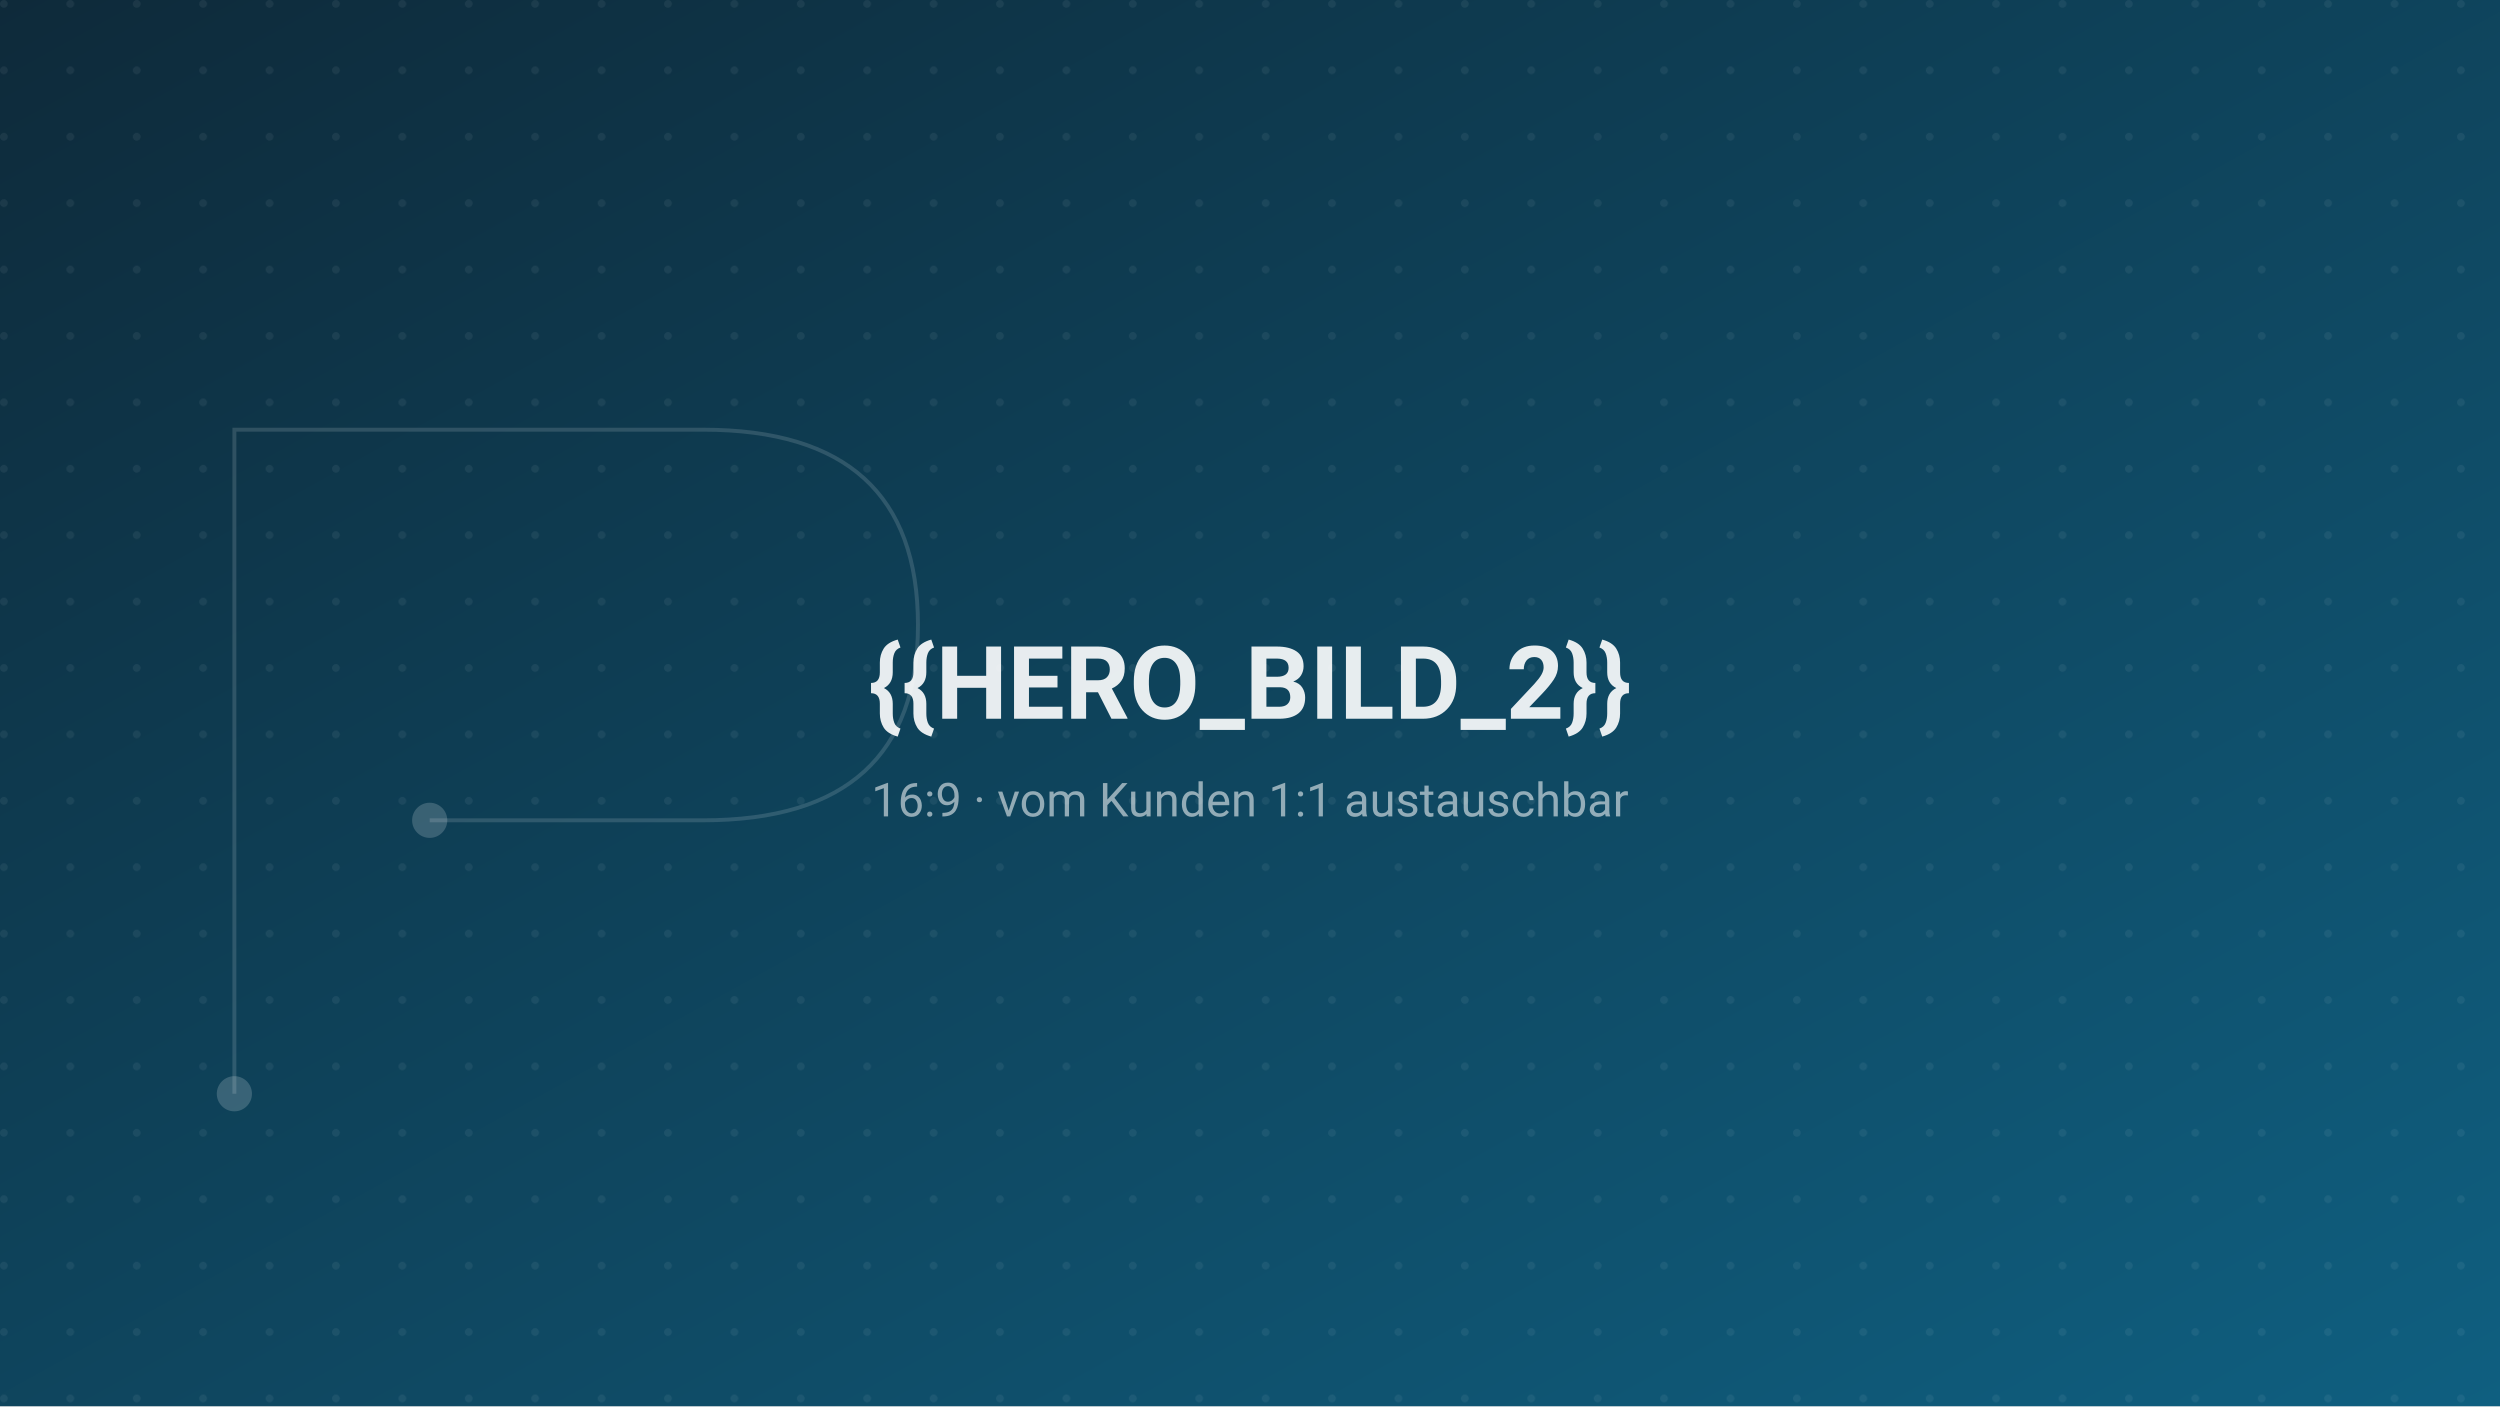
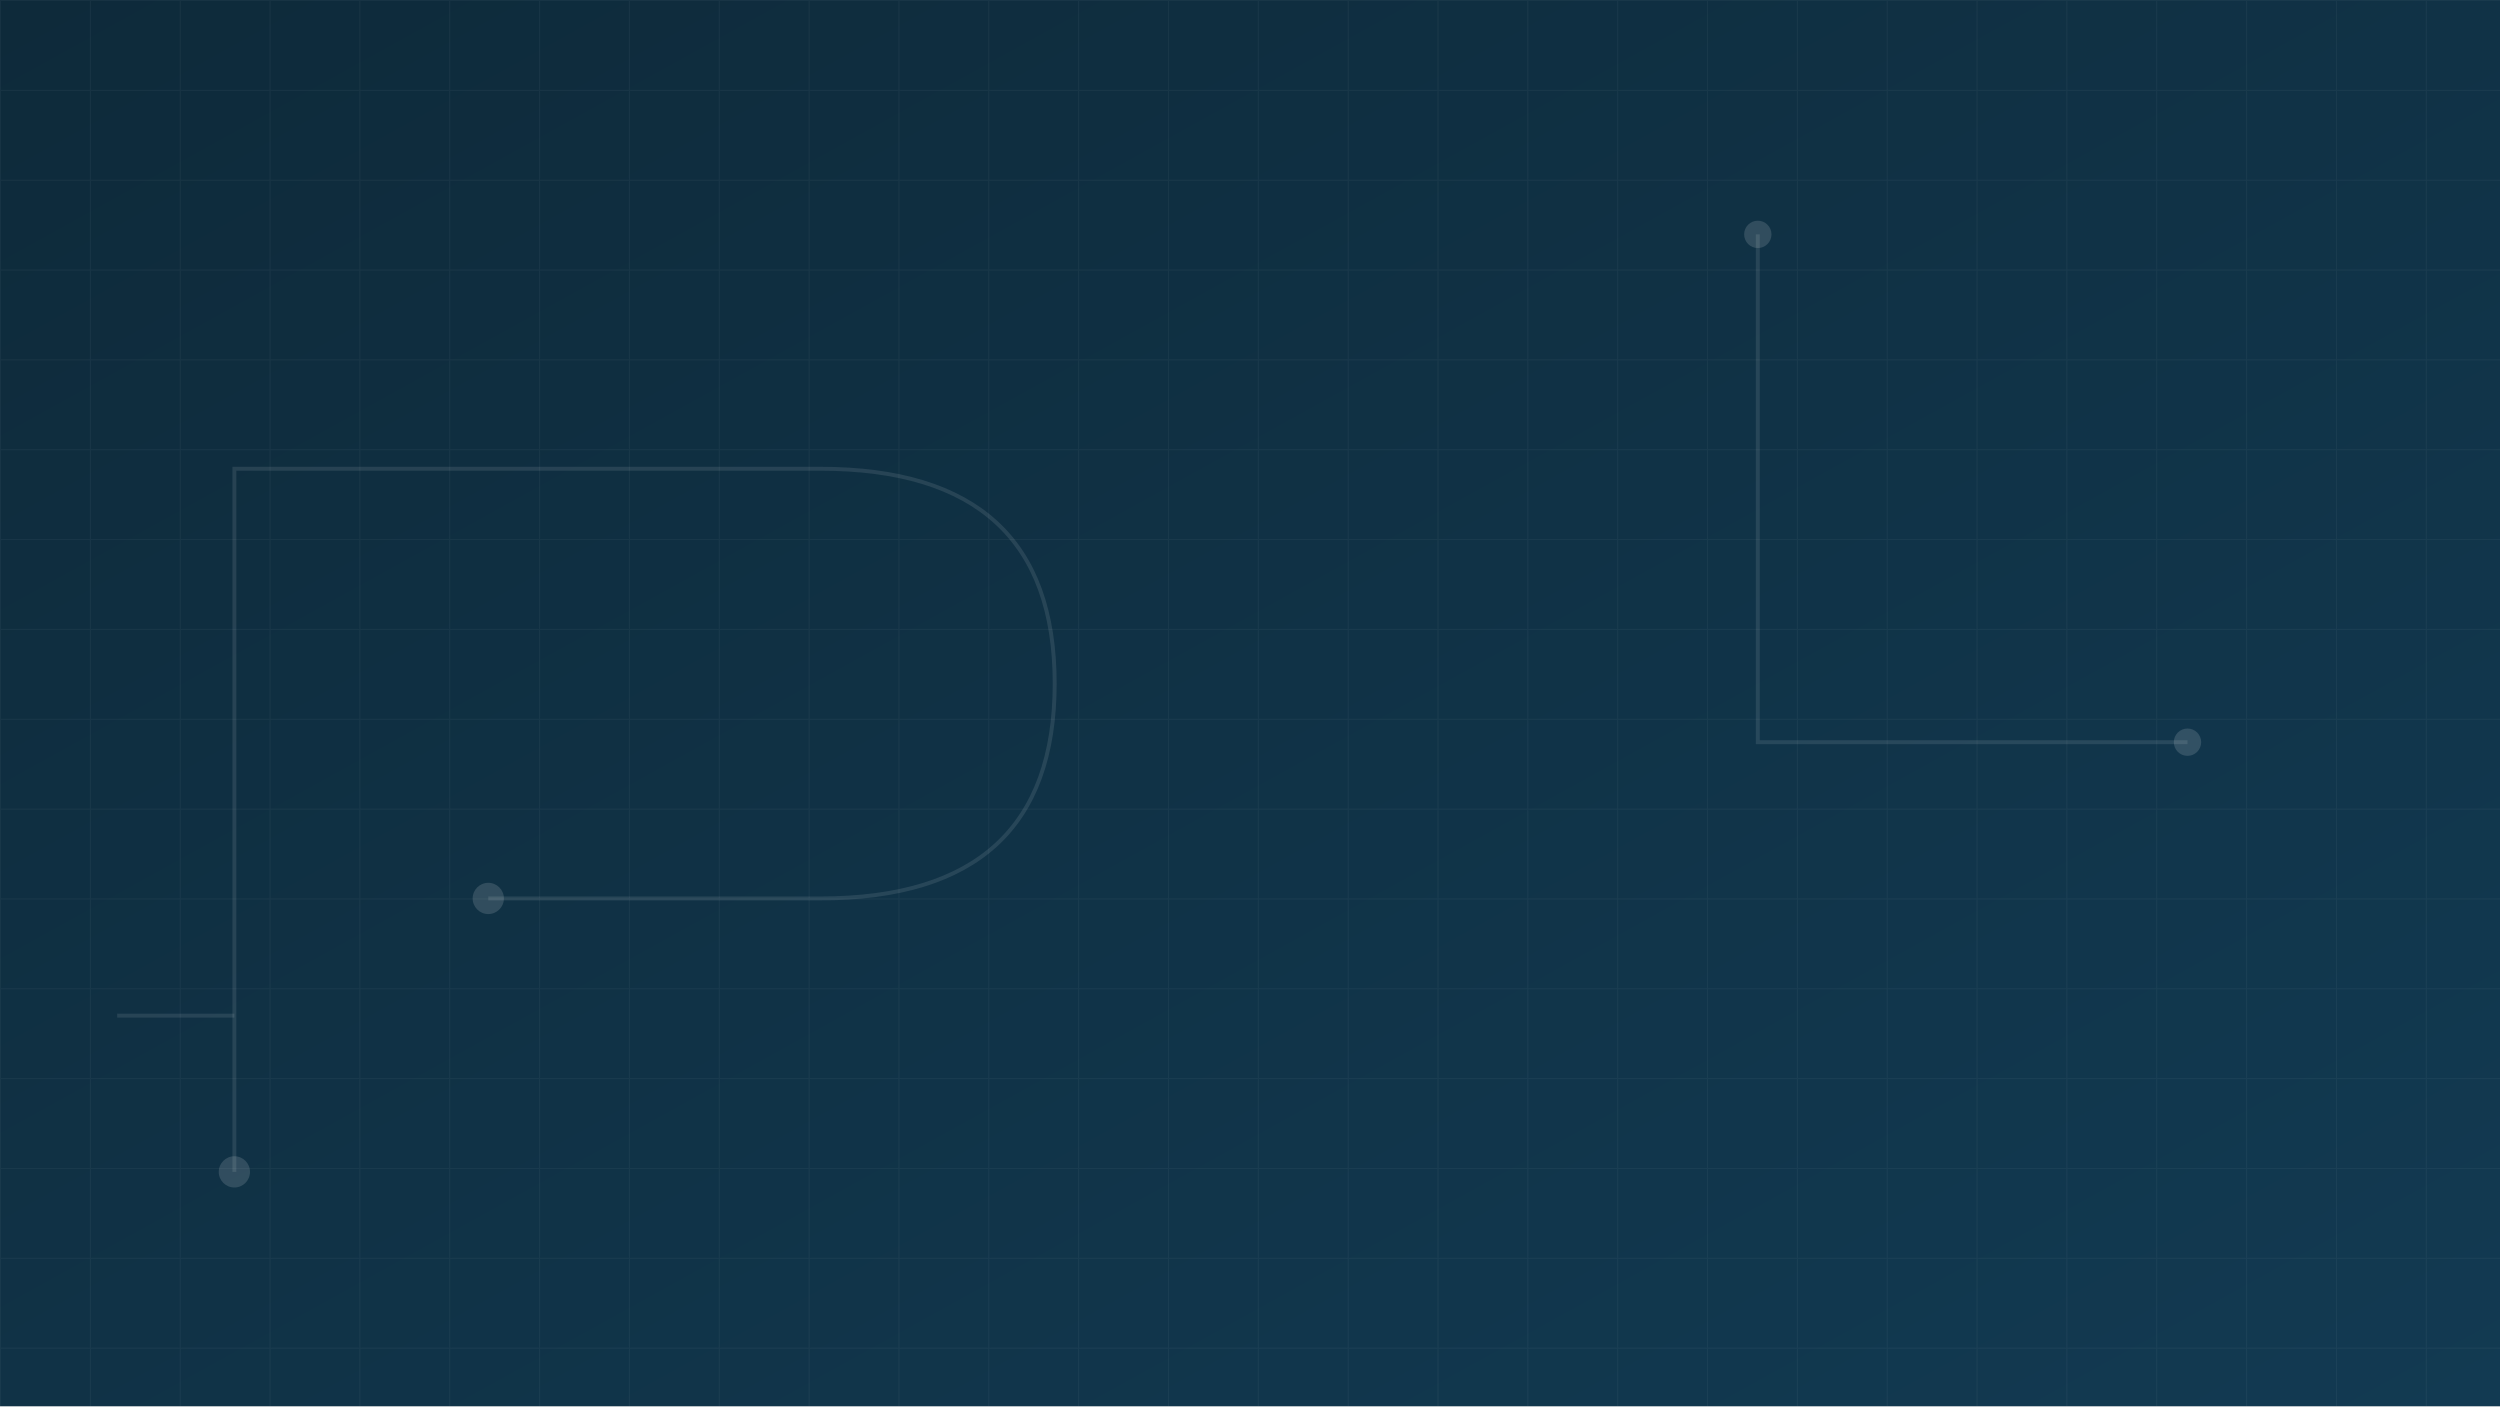
- <svg xmlns="http://www.w3.org/2000/svg" viewBox="0 0 1280 720" width="1280" height="720" role="img" aria-label="Platzhalter Hero-Bild 2">
+ <svg xmlns="http://www.w3.org/2000/svg" viewBox="0 0 1280 720" width="1280" height="720" role="img" aria-label="Hintergrundbild">
  <defs>
    <linearGradient id="g2" x1="0" y1="0" x2="1" y2="1">
      <stop offset="0" stop-color="#0e2a3a" />
-       <stop offset="1" stop-color="#0f5f80" />
+       <stop offset="1" stop-color="#123a52" />
    </linearGradient>
-     <pattern id="d2" width="34" height="34" patternUnits="userSpaceOnUse">
-       <circle cx="2" cy="2" r="2" fill="#ffffff" fill-opacity="0.06" />
+     <pattern id="d2" width="46" height="46" patternUnits="userSpaceOnUse">
+       <path d="M46 0H0V46" fill="none" stroke="#ffffff" stroke-opacity="0.04" stroke-width="1" />
    </pattern>
  </defs>
  <rect width="1280" height="720" fill="url(#g2)" />
  <rect width="1280" height="720" fill="url(#d2)" />
-   <g fill="none" stroke="#ffffff" stroke-opacity="0.14" stroke-width="2">
-     <path d="M120 560 L120 220 L360 220 Q470 220 470 320 Q470 420 360 420 L220 420" />
-     <circle cx="120" cy="560" r="9" fill="#ffffff" fill-opacity="0.18" stroke="none" />
-     <circle cx="220" cy="420" r="9" fill="#ffffff" fill-opacity="0.18" stroke="none" />
+   <g fill="none" stroke="#ffffff" stroke-opacity="0.10" stroke-width="2">
+     <path d="M120 600 L120 240 L420 240 Q540 240 540 350 Q540 460 420 460 L250 460" />
+     <path d="M120 520 L60 520" />
+     <path d="M900 120 L900 380 L1120 380" />
  </g>
-   <text x="640" y="368" text-anchor="middle" font-family="'Segoe UI',Roboto,Arial,sans-serif" font-size="52" font-weight="700" fill="#ffffff" fill-opacity="0.9">{{HERO_BILD_2}}</text>
-   <text x="640" y="418" text-anchor="middle" font-family="'Segoe UI',Roboto,Arial,sans-serif" font-size="24" fill="#ffffff" fill-opacity="0.55">16:9 · vom Kunden 1:1 austauschbar</text>
+   <g fill="#ffffff" fill-opacity="0.14">
+     <circle cx="120" cy="600" r="8" />
+     <circle cx="250" cy="460" r="8" />
+     <circle cx="900" cy="120" r="7" />
+     <circle cx="1120" cy="380" r="7" />
+   </g>
</svg>
